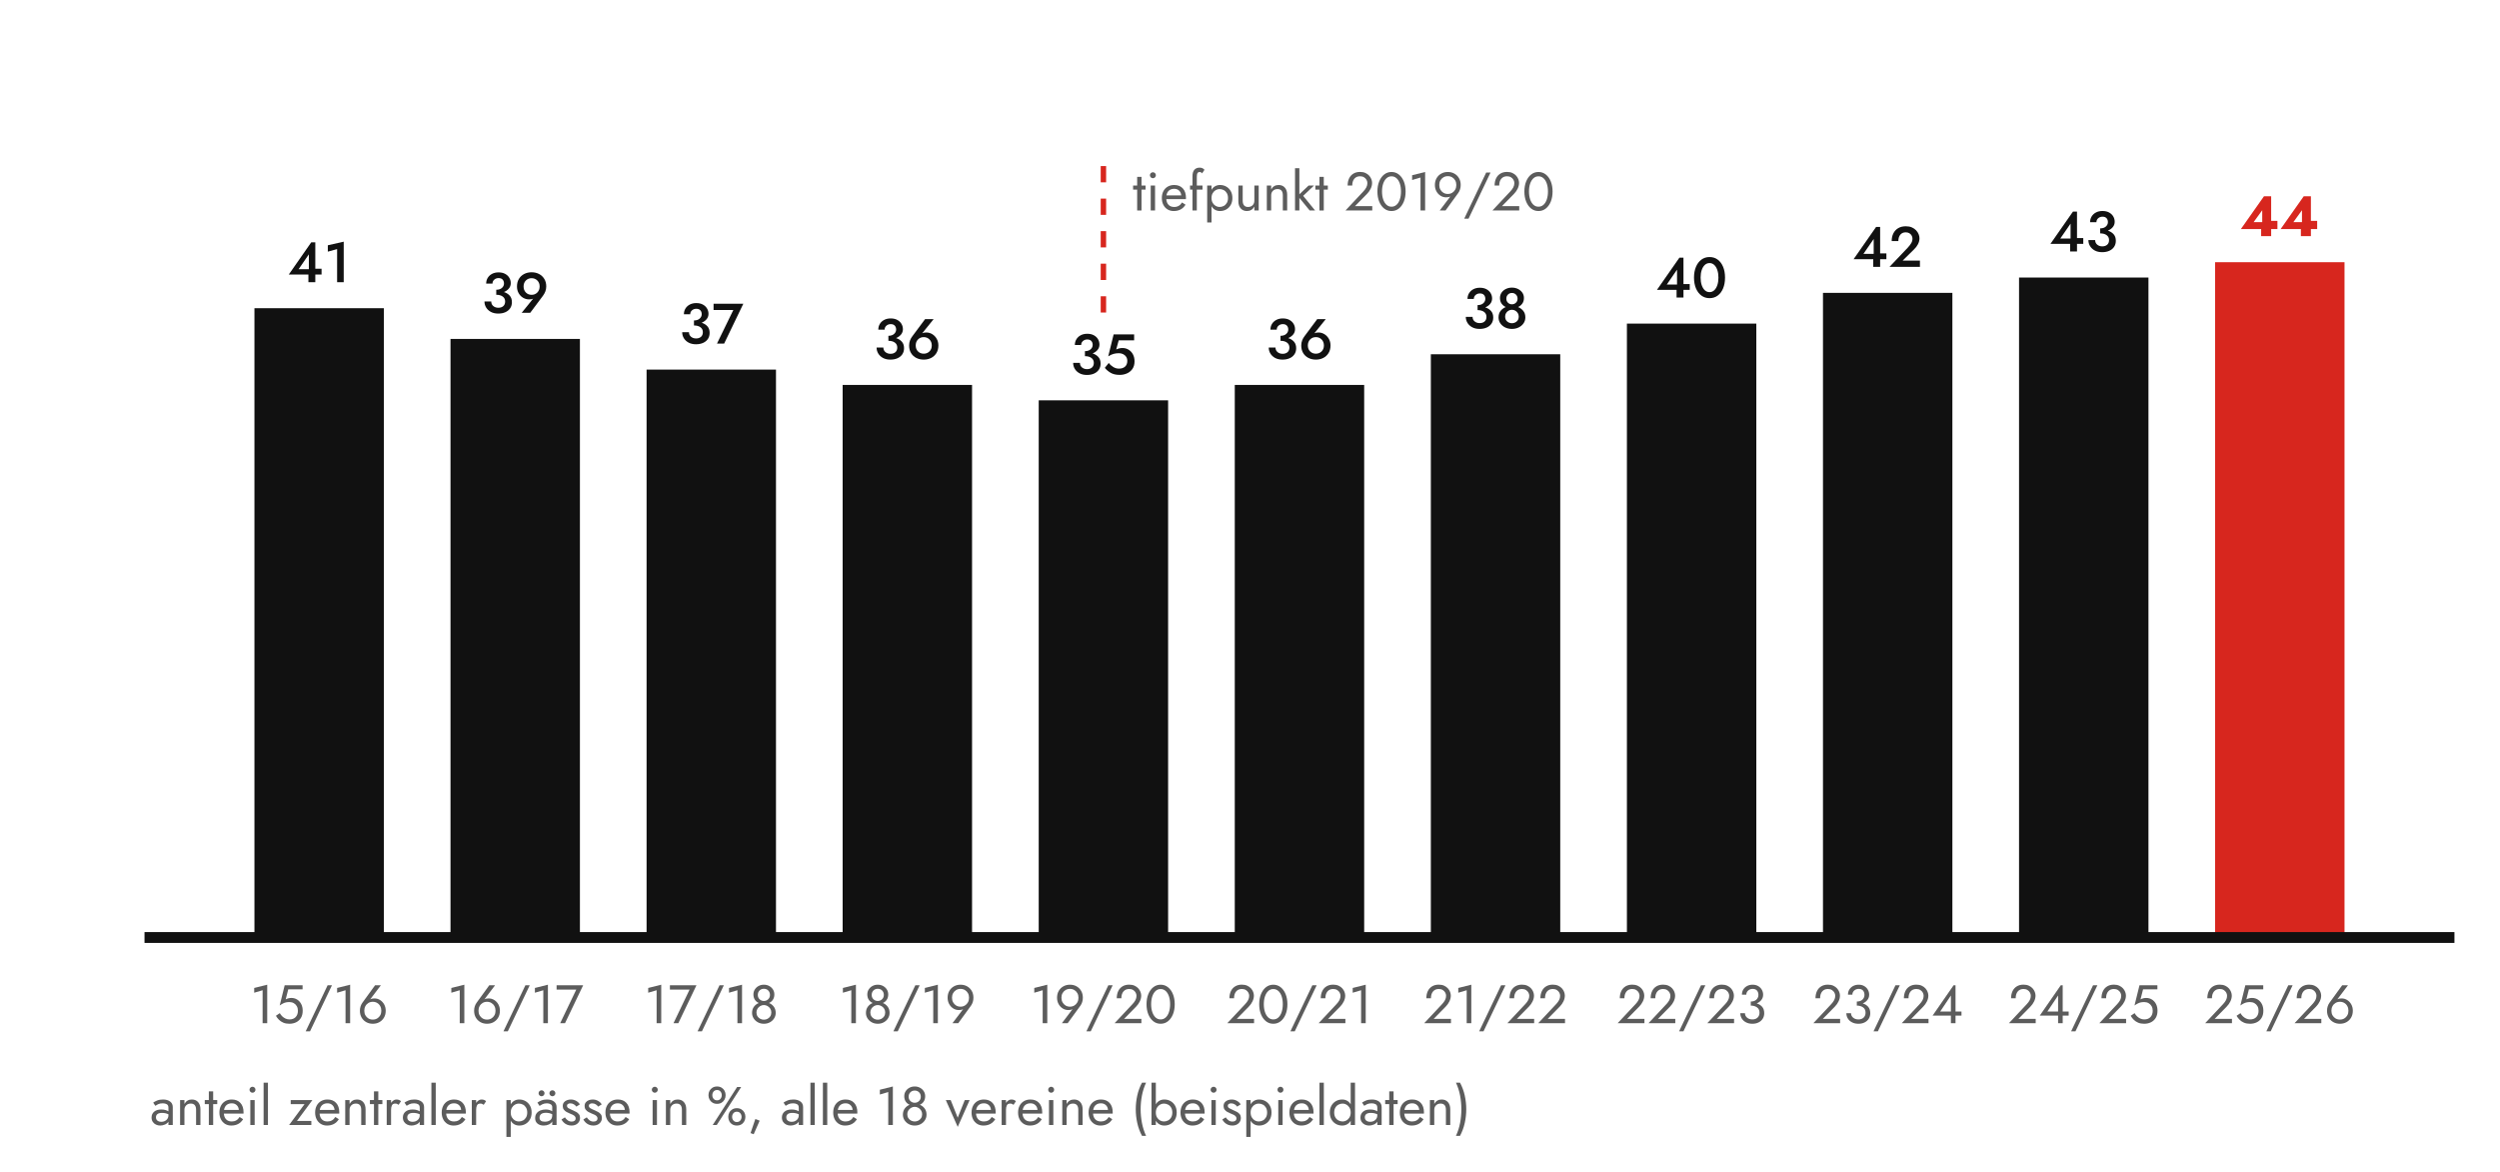
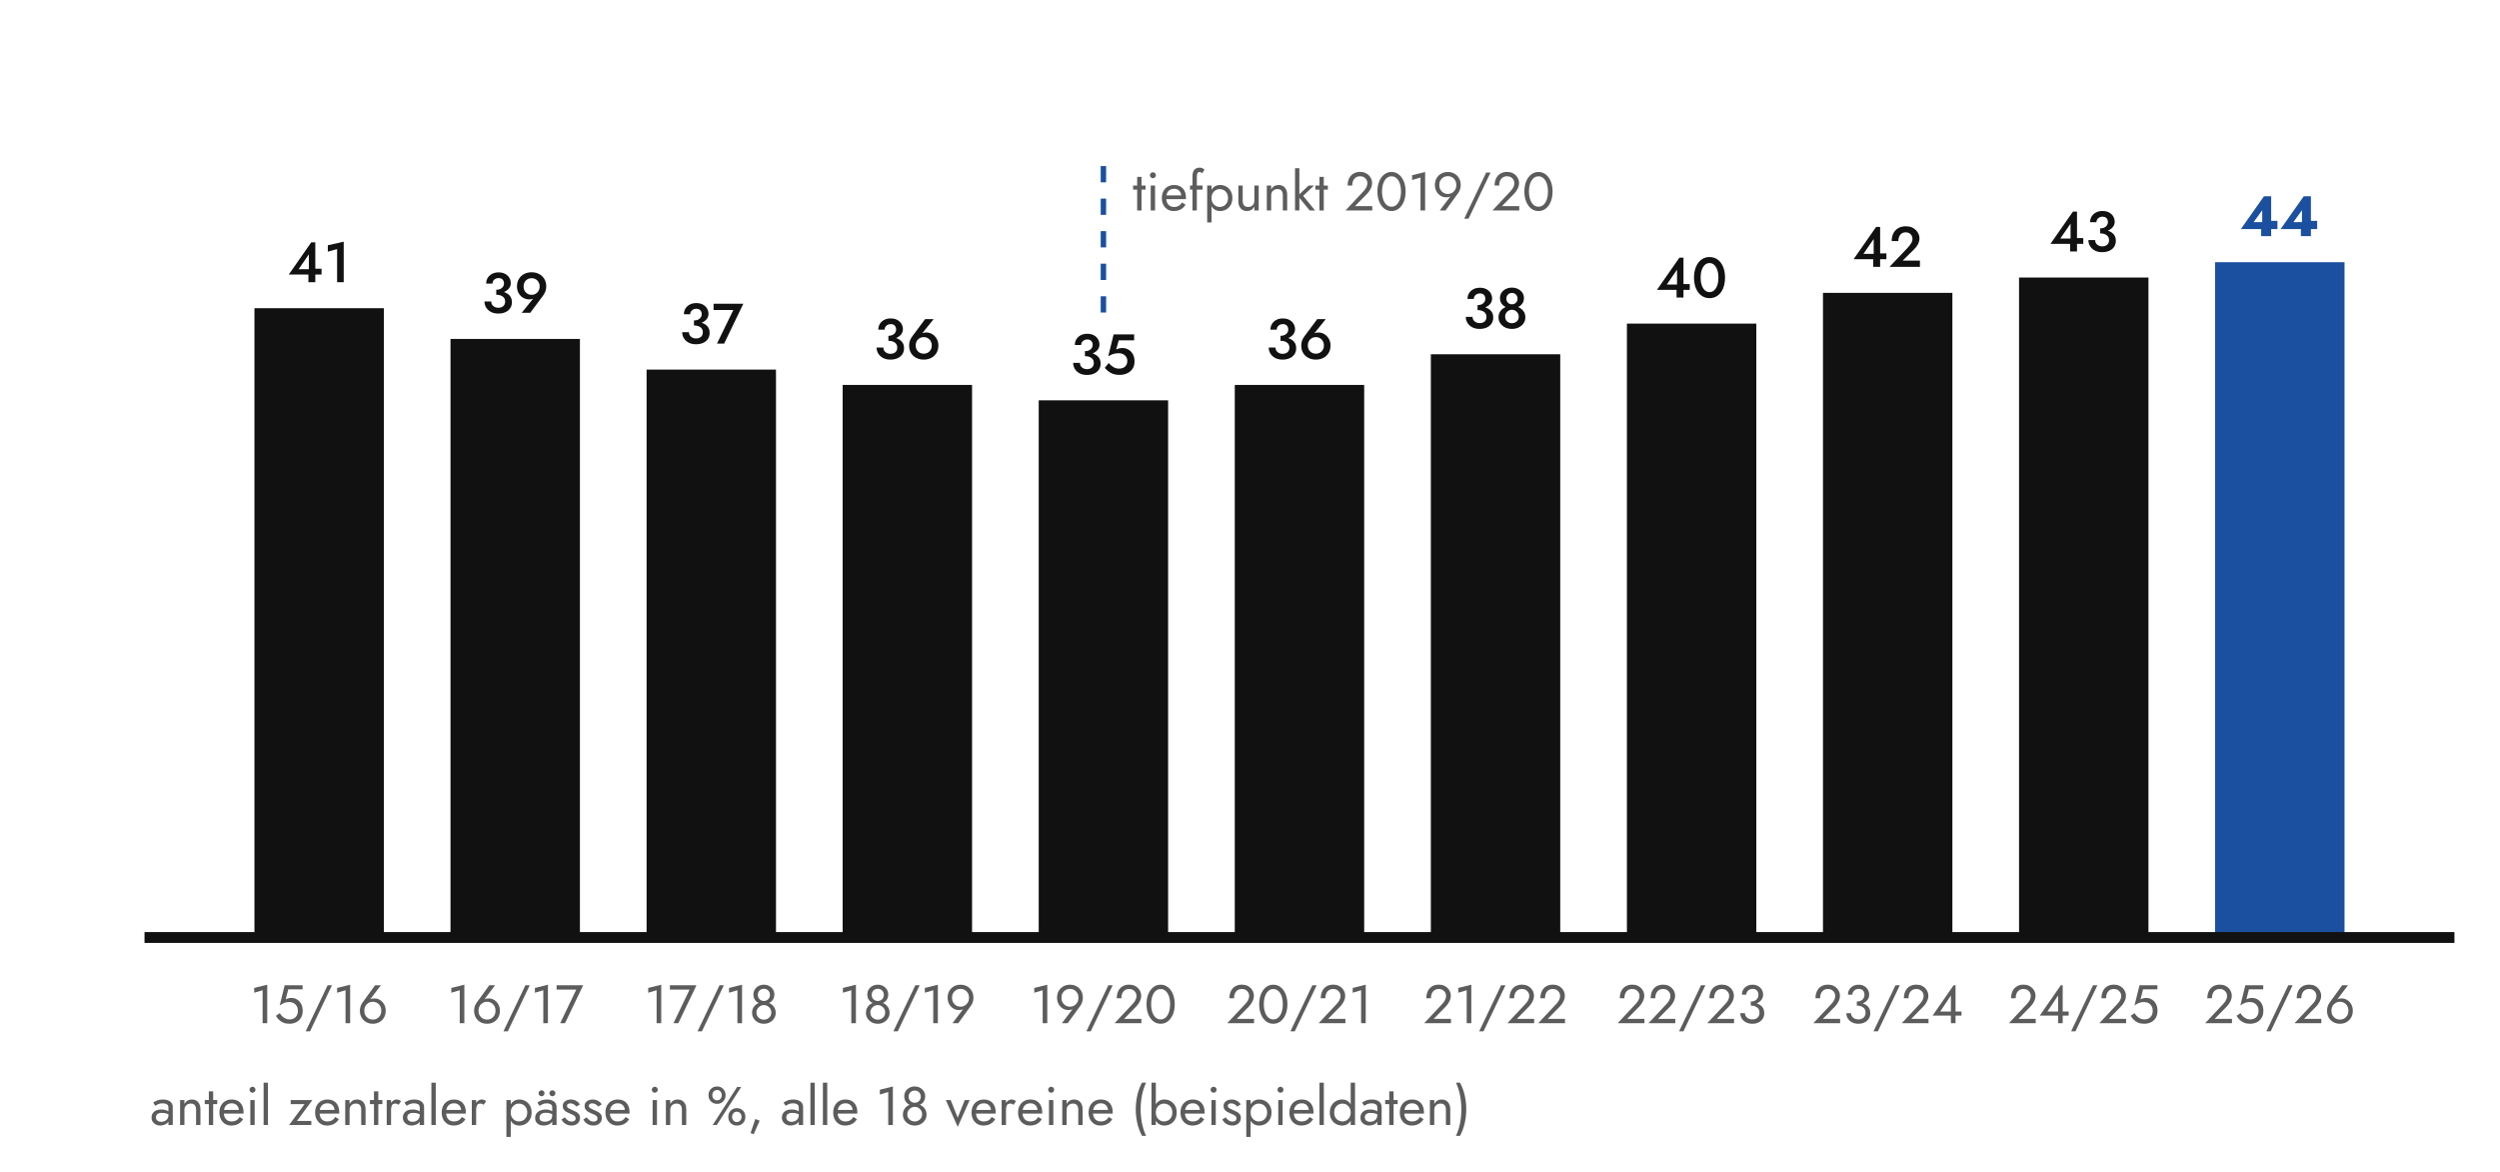
<svg xmlns="http://www.w3.org/2000/svg" xmlns:xlink="http://www.w3.org/1999/xlink" width="460.8pt" height="216pt" viewBox="0 0 460.8 216" version="1.1">
  <defs>
    <style type="text/css">*{stroke-linejoin: round; stroke-linecap: butt}</style>
  </defs>
  <g id="figure_1">
    <g id="patch_1">
      <path d="M 0 216  L 460.8 216  L 460.8 0  L 0 0  L 0 216  z " style="fill: none" />
    </g>
    <g id="axes_1">
      <g id="patch_2">
        <path d="M 27.648 172.8  L 451.584 172.8  L 451.584 25.92  L 27.648 25.92  L 27.648 172.8  z " style="fill: none" />
      </g>
      <g id="patch_3">
        <path d="M 46.918 172.8  L 70.779 172.8  L 70.779 56.812  L 46.918 56.812  z " clip-path="url(#p6447f2aac5)" style="fill: #111111" />
      </g>
      <g id="patch_4">
        <path d="M 83.071 172.8  L 106.933 172.8  L 106.933 62.47  L 83.071 62.47  z " clip-path="url(#p6447f2aac5)" style="fill: #111111" />
      </g>
      <g id="patch_5">
        <path d="M 119.225 172.8  L 143.086 172.8  L 143.086 68.128  L 119.225 68.128  z " clip-path="url(#p6447f2aac5)" style="fill: #111111" />
      </g>
      <g id="patch_6">
        <path d="M 155.378 172.8  L 179.24 172.8  L 179.24 70.957  L 155.378 70.957  z " clip-path="url(#p6447f2aac5)" style="fill: #111111" />
      </g>
      <g id="patch_7">
        <path d="M 191.532 172.8  L 215.393 172.8  L 215.393 73.786  L 191.532 73.786  z " clip-path="url(#p6447f2aac5)" style="fill: #111111" />
      </g>
      <g id="patch_8">
        <path d="M 227.685 172.8  L 251.547 172.8  L 251.547 70.957  L 227.685 70.957  z " clip-path="url(#p6447f2aac5)" style="fill: #111111" />
      </g>
      <g id="patch_9">
        <path d="M 263.839 172.8  L 287.7 172.8  L 287.7 65.299  L 263.839 65.299  z " clip-path="url(#p6447f2aac5)" style="fill: #111111" />
      </g>
      <g id="patch_10">
        <path d="M 299.992 172.8  L 323.854 172.8  L 323.854 59.641  L 299.992 59.641  z " clip-path="url(#p6447f2aac5)" style="fill: #111111" />
      </g>
      <g id="patch_11">
        <path d="M 336.146 172.8  L 360.007 172.8  L 360.007 53.983  L 336.146 53.983  z " clip-path="url(#p6447f2aac5)" style="fill: #111111" />
      </g>
      <g id="patch_12">
        <path d="M 372.299 172.8  L 396.161 172.8  L 396.161 51.154  L 372.299 51.154  z " clip-path="url(#p6447f2aac5)" style="fill: #111111" />
      </g>
      <g id="patch_13">
-         <path d="M 408.453 172.8  L 432.314 172.8  L 432.314 48.325  L 408.453 48.325  z " clip-path="url(#p6447f2aac5)" style="fill: #d7261e" />
+         <path d="M 408.453 172.8  L 432.314 172.8  L 432.314 48.325  L 408.453 48.325  z " clip-path="url(#p6447f2aac5)" style="fill: #1b4fa0" />
      </g>
      <g id="matplotlib.axis_1">
        <g id="xtick_1">
          <g id="line2d_1" />
          <g id="text_1">
            <g style="fill: #5c5c5c" transform="translate(46.07348 188.6) scale(0.1 -0.1)">
              <defs>
                <path id="Jost-Book-31" d="M 512 3597  L 512 4160  L 2048 4544  L 2048 0  L 1504 0  L 1504 3891  L 512 3597  z " transform="scale(0.015625)" />
                <path id="Jost-Book-35" d="M 3354 1472  Q 3354 966 3142 624  Q 2931 282 2576 109  Q 2221 -64 1786 -64  Q 1376 -64 1072 64  Q 768 192 553 406  Q 339 621 192 877  L 653 1190  Q 755 998 924 828  Q 1094 659 1318 553  Q 1542 448 1786 448  Q 2266 448 2528 729  Q 2790 1011 2790 1472  Q 2790 1779 2659 2009  Q 2528 2240 2301 2368  Q 2074 2496 1786 2496  Q 1574 2496 1398 2461  Q 1222 2426 1046 2339  Q 870 2253 640 2093  L 1229 4480  L 3341 4480  L 3341 4000  L 1651 4000  L 1350 2816  Q 1670 2982 2016 2982  Q 2400 2982 2704 2790  Q 3008 2598 3181 2259  Q 3354 1920 3354 1472  z " transform="scale(0.015625)" />
                <path id="Jost-Book-2f" d="M 2688 4480  L 3200 4480  L 608 -960  L 96 -960  L 2688 4480  z " transform="scale(0.015625)" />
                <path id="Jost-Book-36" d="M 2112 4480  L 2797 4480  L 1536 2816  Q 1645 2880 1769 2902  Q 1894 2925 2042 2925  Q 2406 2925 2707 2733  Q 3008 2541 3187 2214  Q 3366 1888 3366 1472  Q 3366 1011 3164 665  Q 2963 320 2620 128  Q 2278 -64 1843 -64  Q 1414 -64 1068 128  Q 723 320 521 665  Q 320 1011 320 1472  Q 320 1747 397 1984  Q 474 2221 602 2400  L 2112 4480  z M 838 1472  Q 838 1165 969 931  Q 1101 698 1328 563  Q 1555 429 1843 429  Q 2131 429 2358 563  Q 2586 698 2717 931  Q 2848 1165 2848 1472  Q 2848 1779 2717 2019  Q 2586 2259 2358 2393  Q 2131 2528 1843 2528  Q 1555 2528 1328 2393  Q 1101 2259 969 2019  Q 838 1779 838 1472  z " transform="scale(0.015625)" />
              </defs>
              <use xlink:href="#Jost-Book-31" />
              <use xlink:href="#Jost-Book-35" transform="translate(44.99999 0)" />
              <use xlink:href="#Jost-Book-2f" transform="translate(101.4 0)" />
              <use xlink:href="#Jost-Book-31" transform="translate(152.9 0)" />
              <use xlink:href="#Jost-Book-36" transform="translate(197.8999 0)" />
            </g>
          </g>
        </g>
        <g id="xtick_2">
          <g id="line2d_2" />
          <g id="text_2">
            <g style="fill: #5c5c5c" transform="translate(82.42229 188.6) scale(0.1 -0.1)">
              <defs>
                <path id="Jost-Book-37" d="M 192 3968  L 192 4480  L 3328 4480  L 1184 0  L 614 0  L 2515 3968  L 192 3968  z " transform="scale(0.015625)" />
              </defs>
              <use xlink:href="#Jost-Book-31" />
              <use xlink:href="#Jost-Book-36" transform="translate(44.99999 0)" />
              <use xlink:href="#Jost-Book-2f" transform="translate(102.6 0)" />
              <use xlink:href="#Jost-Book-31" transform="translate(154.1 0)" />
              <use xlink:href="#Jost-Book-37" transform="translate(199.0999 0)" />
            </g>
          </g>
        </g>
        <g id="xtick_3">
          <g id="line2d_3" />
          <g id="text_3">
            <g style="fill: #5c5c5c" transform="translate(118.7258 188.6) scale(0.1 -0.1)">
              <defs>
                <path id="Jost-Book-38" d="M 352 1216  Q 352 1658 579 1955  Q 806 2253 1146 2387  Q 851 2515 681 2774  Q 512 3034 512 3398  Q 512 3718 675 3977  Q 838 4237 1116 4390  Q 1395 4544 1747 4544  Q 2099 4544 2377 4390  Q 2656 4237 2819 3977  Q 2982 3718 2982 3398  Q 2982 3034 2812 2774  Q 2643 2515 2349 2387  Q 2688 2253 2915 1955  Q 3142 1658 3142 1216  Q 3142 870 2960 579  Q 2778 288 2464 112  Q 2150 -64 1747 -64  Q 1350 -64 1033 112  Q 717 288 534 579  Q 352 870 352 1216  z M 1030 3334  Q 1030 3021 1244 2822  Q 1459 2624 1747 2624  Q 2035 2624 2249 2822  Q 2464 3021 2464 3334  Q 2464 3654 2262 3859  Q 2061 4064 1747 4064  Q 1434 4064 1232 3859  Q 1030 3654 1030 3334  z M 870 1280  Q 870 1005 995 813  Q 1120 621 1321 518  Q 1523 416 1747 416  Q 1971 416 2172 518  Q 2374 621 2499 813  Q 2624 1005 2624 1280  Q 2624 1523 2499 1718  Q 2374 1914 2172 2029  Q 1971 2144 1747 2144  Q 1523 2144 1321 2029  Q 1120 1914 995 1718  Q 870 1523 870 1280  z " transform="scale(0.015625)" />
              </defs>
              <use xlink:href="#Jost-Book-31" />
              <use xlink:href="#Jost-Book-37" transform="translate(44.99999 0)" />
              <use xlink:href="#Jost-Book-2f" transform="translate(97.49997 0)" />
              <use xlink:href="#Jost-Book-31" transform="translate(149 0)" />
              <use xlink:href="#Jost-Book-38" transform="translate(193.9999 0)" />
            </g>
          </g>
        </g>
        <g id="xtick_4">
          <g id="line2d_4" />
          <g id="text_4">
            <g style="fill: #5c5c5c" transform="translate(154.6246 188.6) scale(0.1 -0.1)">
              <defs>
                <path id="Jost-Book-39" d="M 1574 0  L 890 0  L 2150 1664  Q 2042 1600 1917 1577  Q 1792 1555 1645 1555  Q 1280 1555 979 1747  Q 678 1939 499 2268  Q 320 2598 320 3008  Q 320 3469 521 3814  Q 723 4160 1068 4352  Q 1414 4544 1843 4544  Q 2278 4544 2620 4352  Q 2963 4160 3164 3814  Q 3366 3469 3366 3008  Q 3366 2733 3289 2496  Q 3213 2259 3085 2080  L 1574 0  z M 2848 3008  Q 2848 3315 2717 3548  Q 2586 3782 2358 3916  Q 2131 4051 1843 4051  Q 1555 4051 1328 3916  Q 1101 3782 969 3548  Q 838 3315 838 3008  Q 838 2701 969 2464  Q 1101 2227 1328 2089  Q 1555 1952 1843 1952  Q 2131 1952 2358 2089  Q 2586 2227 2717 2464  Q 2848 2701 2848 3008  z " transform="scale(0.015625)" />
              </defs>
              <use xlink:href="#Jost-Book-31" />
              <use xlink:href="#Jost-Book-38" transform="translate(44.99999 0)" />
              <use xlink:href="#Jost-Book-2f" transform="translate(99.59998 0)" />
              <use xlink:href="#Jost-Book-31" transform="translate(151.1 0)" />
              <use xlink:href="#Jost-Book-39" transform="translate(196.0999 0)" />
            </g>
          </g>
        </g>
        <g id="xtick_5">
          <g id="line2d_5" />
          <g id="text_5">
            <g style="fill: #5c5c5c" transform="translate(189.9125 188.6) scale(0.1 -0.1)">
              <defs>
                <path id="Jost-Book-32" d="M 128 0  L 2246 2259  Q 2470 2496 2592 2733  Q 2714 2970 2714 3238  Q 2714 3437 2611 3619  Q 2509 3802 2317 3920  Q 2125 4038 1850 4038  Q 1421 4038 1174 3747  Q 928 3456 928 2944  L 384 2944  Q 384 3424 557 3785  Q 730 4147 1059 4348  Q 1389 4550 1850 4550  Q 2221 4550 2489 4425  Q 2758 4301 2931 4105  Q 3104 3910 3187 3686  Q 3270 3462 3270 3258  Q 3270 2912 3104 2573  Q 2938 2234 2675 1965  L 1248 512  L 3290 512  L 3290 0  L 128 0  z " transform="scale(0.015625)" />
                <path id="Jost-Book-30" d="M 256 2240  Q 256 2912 467 3430  Q 678 3949 1052 4246  Q 1427 4544 1920 4544  Q 2413 4544 2787 4246  Q 3162 3949 3373 3430  Q 3584 2912 3584 2240  Q 3584 1568 3373 1049  Q 3162 531 2787 233  Q 2413 -64 1920 -64  Q 1427 -64 1052 233  Q 678 531 467 1049  Q 256 1568 256 2240  z M 800 2240  Q 800 1722 937 1315  Q 1075 909 1324 678  Q 1574 448 1920 448  Q 2266 448 2518 678  Q 2771 909 2905 1315  Q 3040 1722 3040 2240  Q 3040 2765 2905 3168  Q 2771 3571 2518 3801  Q 2266 4032 1920 4032  Q 1574 4032 1324 3801  Q 1075 3571 937 3168  Q 800 2765 800 2240  z " transform="scale(0.015625)" />
              </defs>
              <use xlink:href="#Jost-Book-31" />
              <use xlink:href="#Jost-Book-39" transform="translate(44.99999 0)" />
              <use xlink:href="#Jost-Book-2f" transform="translate(102.6 0)" />
              <use xlink:href="#Jost-Book-32" transform="translate(154.1 0)" />
              <use xlink:href="#Jost-Book-30" transform="translate(211 0)" />
            </g>
          </g>
        </g>
        <g id="xtick_6">
          <g id="line2d_6" />
          <g id="text_6">
            <g style="fill: #5c5c5c" transform="translate(226.1004 188.6) scale(0.1 -0.1)">
              <use xlink:href="#Jost-Book-32" />
              <use xlink:href="#Jost-Book-30" transform="translate(56.89999 0)" />
              <use xlink:href="#Jost-Book-2f" transform="translate(116.9 0)" />
              <use xlink:href="#Jost-Book-32" transform="translate(168.4 0)" />
              <use xlink:href="#Jost-Book-31" transform="translate(225.3 0)" />
            </g>
          </g>
        </g>
        <g id="xtick_7">
          <g id="line2d_7" />
          <g id="text_7">
            <g style="fill: #5c5c5c" transform="translate(262.4086 188.6) scale(0.1 -0.1)">
              <use xlink:href="#Jost-Book-32" />
              <use xlink:href="#Jost-Book-31" transform="translate(56.89999 0)" />
              <use xlink:href="#Jost-Book-2f" transform="translate(101.9 0)" />
              <use xlink:href="#Jost-Book-32" transform="translate(153.4 0)" />
              <use xlink:href="#Jost-Book-32" transform="translate(210.3 0)" />
            </g>
          </g>
        </g>
        <g id="xtick_8">
          <g id="line2d_8" />
          <g id="text_8">
            <g style="fill: #5c5c5c" transform="translate(298.0824 188.6) scale(0.1 -0.1)">
              <defs>
                <path id="Jost-Book-33" d="M 1811 -64  Q 1382 -64 1059 102  Q 736 269 560 553  Q 384 838 384 1184  L 934 1184  Q 934 870 1180 659  Q 1427 448 1811 448  Q 2195 448 2422 665  Q 2650 883 2650 1248  Q 2650 1664 2352 1872  Q 2054 2080 1619 2080  L 1619 2560  Q 2054 2560 2288 2790  Q 2522 3021 2522 3334  Q 2522 3654 2352 3852  Q 2182 4051 1843 4051  Q 1530 4051 1312 3856  Q 1094 3661 1094 3366  L 576 3366  Q 576 3718 739 3980  Q 902 4243 1187 4393  Q 1472 4544 1837 4544  Q 2221 4544 2499 4377  Q 2778 4211 2928 3942  Q 3078 3674 3078 3354  Q 3078 3021 2873 2752  Q 2669 2483 2317 2336  Q 2714 2221 2960 1939  Q 3206 1658 3206 1184  Q 3206 806 3024 524  Q 2842 243 2528 89  Q 2214 -64 1811 -64  z " transform="scale(0.015625)" />
              </defs>
              <use xlink:href="#Jost-Book-32" />
              <use xlink:href="#Jost-Book-32" transform="translate(56.89999 0)" />
              <use xlink:href="#Jost-Book-2f" transform="translate(113.8 0)" />
              <use xlink:href="#Jost-Book-32" transform="translate(165.3 0)" />
              <use xlink:href="#Jost-Book-33" transform="translate(222.2 0)" />
            </g>
          </g>
        </g>
        <g id="xtick_9">
          <g id="line2d_9" />
          <g id="text_9">
            <g style="fill: #5c5c5c" transform="translate(334.1664 188.6) scale(0.1 -0.1)">
              <defs>
                <path id="Jost-Book-34" d="M 128 896  L 2611 4480  L 2835 4480  L 2835 1376  L 3539 1376  L 3539 896  L 2835 896  L 2835 0  L 2291 0  L 2291 896  L 128 896  z M 1024 1376  L 2291 1376  L 2291 3270  L 1024 1376  z " transform="scale(0.015625)" />
              </defs>
              <use xlink:href="#Jost-Book-32" />
              <use xlink:href="#Jost-Book-33" transform="translate(56.89999 0)" />
              <use xlink:href="#Jost-Book-2f" transform="translate(111.5 0)" />
              <use xlink:href="#Jost-Book-32" transform="translate(163 0)" />
              <use xlink:href="#Jost-Book-34" transform="translate(219.9 0)" />
            </g>
          </g>
        </g>
        <g id="xtick_10">
          <g id="line2d_10" />
          <g id="text_10">
            <g style="fill: #5c5c5c" transform="translate(370.2292 188.6) scale(0.1 -0.1)">
              <use xlink:href="#Jost-Book-32" />
              <use xlink:href="#Jost-Book-34" transform="translate(56.89999 0)" />
              <use xlink:href="#Jost-Book-2f" transform="translate(115.2 0)" />
              <use xlink:href="#Jost-Book-32" transform="translate(166.7 0)" />
              <use xlink:href="#Jost-Book-35" transform="translate(223.6 0)" />
            </g>
          </g>
        </g>
        <g id="xtick_11">
          <g id="line2d_11" />
          <g id="text_11">
            <g style="fill: #5c5c5c" transform="translate(406.4179 188.6) scale(0.1 -0.1)">
              <use xlink:href="#Jost-Book-32" />
              <use xlink:href="#Jost-Book-35" transform="translate(56.89999 0)" />
              <use xlink:href="#Jost-Book-2f" transform="translate(113.3 0)" />
              <use xlink:href="#Jost-Book-32" transform="translate(164.8 0)" />
              <use xlink:href="#Jost-Book-36" transform="translate(221.7 0)" />
            </g>
          </g>
        </g>
      </g>
      <g id="matplotlib.axis_2" />
      <g id="line2d_12">
-         <path d="M 203.462 57.604  L 203.462 28.409  " clip-path="url(#p6447f2aac5)" style="fill: none; stroke-dasharray: 3,3; stroke-dashoffset: 0; stroke: #d7261e" />
+         <path d="M 203.462 57.604  L 203.462 28.409  " clip-path="url(#p6447f2aac5)" style="fill: none; stroke-dasharray: 3,3; stroke-dashoffset: 0; stroke: #1b4fa0" />
      </g>
      <g id="patch_14">
        <path d="M 27.648 172.8  L 451.584 172.8  " style="fill: none; stroke: #111111; stroke-width: 2; stroke-linejoin: miter; stroke-linecap: square" />
      </g>
      <g id="text_12">
        <g style="fill: #111111" transform="translate(53.05707 52.01284) scale(0.105 -0.105)">
          <defs>
            <path id="Jost-Medium-34" d="M 115 858  L 2643 4480  L 3098 4480  L 3098 1510  L 3802 1510  L 3802 858  L 3098 858  L 3098 0  L 2323 0  L 2323 858  L 115 858  z M 1222 1459  L 2374 1459  L 2374 3130  L 1222 1459  z " transform="scale(0.015625)" />
            <path id="Jost-Medium-31" d="M 480 3430  L 480 4147  L 2266 4550  L 2266 0  L 1523 0  L 1523 3718  L 480 3430  z " transform="scale(0.015625)" />
          </defs>
          <use xlink:href="#Jost-Medium-34" />
          <use xlink:href="#Jost-Medium-31" transform="translate(62.89999 0)" />
        </g>
      </g>
      <g id="text_13">
        <g style="fill: #111111" transform="translate(88.75448 57.67077) scale(0.105 -0.105)">
          <defs>
            <path id="Jost-Medium-33" d="M 1901 -77  Q 1421 -77 1075 108  Q 730 294 541 601  Q 352 909 352 1280  L 1114 1280  Q 1114 960 1344 768  Q 1574 576 1914 576  Q 2259 576 2467 761  Q 2675 947 2675 1280  Q 2675 1638 2403 1836  Q 2131 2035 1677 2035  L 1677 2598  Q 2086 2598 2316 2806  Q 2547 3014 2547 3302  Q 2547 3571 2393 3740  Q 2240 3910 1939 3910  Q 1651 3910 1452 3734  Q 1254 3558 1254 3290  L 544 3290  Q 544 3654 720 3939  Q 896 4224 1209 4387  Q 1523 4550 1933 4550  Q 2368 4550 2675 4384  Q 2982 4218 3145 3942  Q 3309 3667 3309 3341  Q 3309 3002 3101 2746  Q 2893 2490 2541 2342  Q 2944 2214 3190 1936  Q 3437 1658 3437 1203  Q 3437 813 3245 525  Q 3053 237 2707 80  Q 2362 -77 1901 -77  z " transform="scale(0.015625)" />
            <path id="Jost-Medium-39" d="M 1805 6  L 845 6  L 2131 1594  Q 2029 1549 1917 1533  Q 1805 1517 1670 1517  Q 1318 1517 1008 1699  Q 698 1882 509 2211  Q 320 2541 320 2970  Q 320 3462 537 3820  Q 755 4179 1129 4371  Q 1504 4563 1965 4563  Q 2426 4563 2797 4371  Q 3168 4179 3389 3820  Q 3610 3462 3610 2970  Q 3610 2656 3501 2390  Q 3392 2125 3232 1914  L 1805 6  z M 2867 2970  Q 2867 3379 2608 3638  Q 2349 3898 1965 3898  Q 1574 3898 1318 3638  Q 1062 3379 1062 2970  Q 1062 2554 1318 2291  Q 1574 2029 1965 2029  Q 2349 2029 2608 2291  Q 2867 2554 2867 2970  z " transform="scale(0.015625)" />
          </defs>
          <use xlink:href="#Jost-Medium-33" />
          <use xlink:href="#Jost-Medium-39" transform="translate(57.59999 0)" />
        </g>
      </g>
      <g id="text_14">
        <g style="fill: #111111" transform="translate(125.2131 63.32871) scale(0.105 -0.105)">
          <defs>
            <path id="Jost-Medium-37" d="M 192 3770  L 192 4480  L 3539 4480  L 1382 0  L 576 0  L 2413 3770  L 192 3770  z " transform="scale(0.015625)" />
          </defs>
          <use xlink:href="#Jost-Medium-33" />
          <use xlink:href="#Jost-Medium-37" transform="translate(57.59999 0)" />
        </g>
      </g>
      <g id="text_15">
        <g style="fill: #111111" transform="translate(161.0615 66.15767) scale(0.105 -0.105)">
          <defs>
            <path id="Jost-Medium-36" d="M 2118 4474  L 3078 4474  L 1798 2886  Q 1894 2931 2009 2950  Q 2125 2970 2259 2970  Q 2611 2970 2918 2784  Q 3226 2598 3418 2268  Q 3610 1939 3610 1510  Q 3610 1018 3389 659  Q 3168 301 2797 112  Q 2426 -77 1965 -77  Q 1504 -77 1129 112  Q 755 301 537 659  Q 320 1018 320 1510  Q 320 1824 425 2089  Q 531 2355 698 2566  L 2118 4474  z M 1062 1510  Q 1062 1101 1318 845  Q 1574 589 1965 589  Q 2349 589 2608 845  Q 2867 1101 2867 1510  Q 2867 1926 2608 2188  Q 2349 2451 1965 2451  Q 1574 2451 1318 2188  Q 1062 1926 1062 1510  z " transform="scale(0.015625)" />
          </defs>
          <use xlink:href="#Jost-Medium-33" />
          <use xlink:href="#Jost-Medium-36" transform="translate(57.59999 0)" />
        </g>
      </g>
      <g id="text_16">
        <g style="fill: #111111" transform="translate(197.3044 68.98664) scale(0.105 -0.105)">
          <defs>
            <path id="Jost-Medium-35" d="M 3565 1459  Q 3565 941 3328 601  Q 3091 262 2710 96  Q 2330 -70 1901 -70  Q 1280 -70 880 166  Q 480 403 224 723  L 672 1274  Q 864 1005 1171 819  Q 1478 634 1805 634  Q 2253 634 2502 864  Q 2752 1094 2752 1504  Q 2752 1773 2621 1968  Q 2490 2163 2275 2265  Q 2061 2368 1805 2368  Q 1504 2368 1229 2297  Q 954 2227 608 2016  L 1216 4480  L 3520 4480  L 3520 3814  L 1786 3814  L 1504 2784  Q 1670 2867 1849 2908  Q 2029 2950 2214 2950  Q 2586 2950 2893 2764  Q 3200 2579 3382 2243  Q 3565 1907 3565 1459  z " transform="scale(0.015625)" />
          </defs>
          <use xlink:href="#Jost-Medium-33" />
          <use xlink:href="#Jost-Medium-35" transform="translate(57.59999 0)" />
        </g>
      </g>
      <g id="text_17">
        <g style="fill: #111111" transform="translate(233.3685 66.15767) scale(0.105 -0.105)">
          <use xlink:href="#Jost-Medium-33" />
          <use xlink:href="#Jost-Medium-36" transform="translate(57.59999 0)" />
        </g>
      </g>
      <g id="text_18">
        <g style="fill: #111111" transform="translate(269.7058 60.49974) scale(0.105 -0.105)">
          <defs>
            <path id="Jost-Medium-38" d="M 346 1216  Q 346 1664 579 1952  Q 813 2240 1158 2381  Q 864 2515 685 2771  Q 506 3027 506 3398  Q 506 3738 685 4000  Q 864 4262 1171 4412  Q 1478 4563 1850 4563  Q 2227 4563 2531 4412  Q 2835 4262 3017 4000  Q 3200 3738 3200 3398  Q 3200 3027 3017 2771  Q 2835 2515 2541 2381  Q 2886 2240 3123 1952  Q 3360 1664 3360 1216  Q 3360 845 3155 550  Q 2950 256 2608 89  Q 2266 -77 1850 -77  Q 1434 -77 1091 89  Q 749 256 547 550  Q 346 845 346 1216  z M 1222 3322  Q 1222 3040 1408 2864  Q 1594 2688 1850 2688  Q 2112 2688 2297 2864  Q 2483 3040 2483 3322  Q 2483 3597 2304 3779  Q 2125 3962 1850 3962  Q 1574 3962 1398 3779  Q 1222 3597 1222 3322  z M 1088 1318  Q 1088 954 1318 758  Q 1549 563 1850 563  Q 2150 563 2384 758  Q 2618 954 2618 1318  Q 2618 1530 2509 1702  Q 2400 1875 2227 1974  Q 2054 2074 1850 2074  Q 1651 2074 1475 1974  Q 1299 1875 1193 1702  Q 1088 1530 1088 1318  z " transform="scale(0.015625)" />
          </defs>
          <use xlink:href="#Jost-Medium-33" />
          <use xlink:href="#Jost-Medium-38" transform="translate(57.59999 0)" />
        </g>
      </g>
      <g id="text_19">
        <g style="fill: #111111" transform="translate(305.3392 54.8418) scale(0.105 -0.105)">
          <defs>
            <path id="Jost-Medium-30" d="M 256 2240  Q 256 2931 477 3452  Q 698 3974 1091 4262  Q 1485 4550 2003 4550  Q 2528 4550 2918 4262  Q 3309 3974 3526 3452  Q 3744 2931 3744 2240  Q 3744 1549 3526 1027  Q 3309 506 2918 218  Q 2528 -70 2003 -70  Q 1485 -70 1091 218  Q 698 506 477 1027  Q 256 1549 256 2240  z M 998 2240  Q 998 1760 1123 1392  Q 1248 1024 1472 816  Q 1696 608 2003 608  Q 2304 608 2528 816  Q 2752 1024 2877 1392  Q 3002 1760 3002 2240  Q 3002 2720 2877 3088  Q 2752 3456 2528 3664  Q 2304 3872 2003 3872  Q 1696 3872 1472 3664  Q 1248 3456 1123 3088  Q 998 2720 998 2240  z " transform="scale(0.015625)" />
          </defs>
          <use xlink:href="#Jost-Medium-34" />
          <use xlink:href="#Jost-Medium-30" transform="translate(62.89999 0)" />
        </g>
      </g>
      <g id="text_20">
        <g style="fill: #111111" transform="translate(341.6026 49.18387) scale(0.105 -0.105)">
          <defs>
            <path id="Jost-Medium-32" d="M 128 0  L 2202 2182  Q 2438 2438 2572 2672  Q 2707 2906 2707 3174  Q 2707 3347 2617 3510  Q 2528 3674 2358 3776  Q 2189 3878 1946 3878  Q 1562 3878 1341 3612  Q 1120 3347 1120 2899  L 371 2899  Q 371 3373 553 3747  Q 736 4122 1091 4339  Q 1446 4557 1958 4557  Q 2349 4557 2637 4432  Q 2925 4307 3113 4105  Q 3302 3904 3398 3670  Q 3494 3437 3494 3213  Q 3494 2861 3321 2534  Q 3149 2208 2874 1952  L 1606 704  L 3546 704  L 3546 0  L 128 0  z " transform="scale(0.015625)" />
          </defs>
          <use xlink:href="#Jost-Medium-34" />
          <use xlink:href="#Jost-Medium-32" transform="translate(62.89999 0)" />
        </g>
      </g>
      <g id="text_21">
        <g style="fill: #111111" transform="translate(377.9038 46.3549) scale(0.105 -0.105)">
          <use xlink:href="#Jost-Medium-34" />
          <use xlink:href="#Jost-Medium-33" transform="translate(62.89999 0)" />
        </g>
      </g>
      <g id="text_22">
-         <g style="fill: #d7261e" transform="translate(413.0549 43.52593) scale(0.105 -0.105)">
+         <g style="fill: #1b4fa0" transform="translate(413.0549 43.52593) scale(0.105 -0.105)">
          <defs>
            <path id="Jost-Bold-34" d="M 90 794  L 2688 4480  L 3494 4480  L 3494 1715  L 4198 1715  L 4198 794  L 3494 794  L 3494 0  L 2368 0  L 2368 794  L 90 794  z M 1523 1574  L 2490 1574  L 2490 2912  L 1523 1574  z " transform="scale(0.015625)" />
          </defs>
          <use xlink:href="#Jost-Bold-34" />
          <use xlink:href="#Jost-Bold-34" transform="translate(69.79999 0)" />
        </g>
      </g>
      <g id="text_23">
        <g style="fill: #5c5c5c" transform="translate(208.8855 38.79898) scale(0.1 -0.1)">
          <defs>
            <path id="Jost-Book-74" d="M 32 2944  L 512 2944  L 512 3968  L 1024 3968  L 1024 2944  L 1504 2944  L 1504 2464  L 1024 2464  L 1024 0  L 512 0  L 512 2464  L 32 2464  L 32 2944  z " transform="scale(0.015625)" />
            <path id="Jost-Book-69" d="M 480 4160  Q 480 4307 585 4409  Q 691 4512 832 4512  Q 979 4512 1081 4409  Q 1184 4307 1184 4160  Q 1184 4019 1081 3913  Q 979 3808 832 3808  Q 691 3808 585 3913  Q 480 4019 480 4160  z M 576 2944  L 1088 2944  L 1088 0  L 576 0  L 576 2944  z " transform="scale(0.015625)" />
            <path id="Jost-Book-65" d="M 1619 -64  Q 1210 -64 893 131  Q 576 326 400 672  Q 224 1018 224 1472  Q 224 1933 406 2278  Q 589 2624 918 2816  Q 1248 3008 1683 3008  Q 2330 3008 2701 2605  Q 3072 2202 3072 1498  Q 3072 1453 3069 1405  Q 3066 1357 3066 1344  L 749 1344  Q 781 902 1024 659  Q 1267 416 1683 416  Q 2285 416 2605 947  L 3021 685  Q 2560 -64 1619 -64  z M 1683 2560  Q 1306 2560 1069 2358  Q 832 2157 768 1779  L 2515 1779  Q 2490 2131 2262 2345  Q 2035 2560 1683 2560  z " transform="scale(0.015625)" />
            <path id="Jost-Book-66" d="M 256 2944  L 544 2944  L 544 4032  Q 544 4557 768 4806  Q 992 5056 1395 5056  Q 1600 5056 1744 4976  Q 1888 4896 1958 4800  L 1677 4378  Q 1613 4486 1526 4515  Q 1440 4544 1363 4544  Q 1222 4544 1139 4416  Q 1056 4288 1056 3968  L 1056 2944  L 1728 2944  L 1728 2464  L 1056 2464  L 1056 0  L 544 0  L 544 2464  L 256 2464  L 256 2944  z " transform="scale(0.015625)" />
            <path id="Jost-Book-70" d="M 960 -1408  L 448 -1408  L 448 2944  L 960 2944  L 960 2438  Q 1120 2714 1379 2861  Q 1638 3008 1965 3008  Q 2368 3008 2697 2822  Q 3027 2637 3225 2294  Q 3424 1952 3424 1472  Q 3424 998 3225 652  Q 3027 307 2697 121  Q 2368 -64 1965 -64  Q 1638 -64 1379 83  Q 1120 230 960 506  L 960 -1408  z M 2906 1472  Q 2906 1811 2768 2048  Q 2630 2285 2403 2406  Q 2176 2528 1901 2528  Q 1677 2528 1459 2406  Q 1242 2285 1101 2048  Q 960 1811 960 1472  Q 960 1133 1101 896  Q 1242 659 1459 537  Q 1677 416 1901 416  Q 2176 416 2403 537  Q 2630 659 2768 896  Q 2906 1133 2906 1472  z " transform="scale(0.015625)" />
            <path id="Jost-Book-75" d="M 992 1152  Q 992 800 1152 608  Q 1312 416 1619 416  Q 1958 416 2163 621  Q 2368 826 2368 1152  L 2368 2944  L 2880 2944  L 2880 0  L 2368 0  L 2368 461  Q 2074 -64 1491 -64  Q 1030 -64 755 249  Q 480 563 480 1088  L 480 2944  L 992 2944  L 992 1152  z " transform="scale(0.015625)" />
            <path id="Jost-Book-6e" d="M 2368 1792  Q 2368 2528 1741 2528  Q 1408 2528 1200 2323  Q 992 2118 992 1792  L 992 0  L 480 0  L 480 2944  L 992 2944  L 992 2483  Q 1280 3008 1869 3008  Q 2336 3008 2608 2697  Q 2880 2387 2880 1856  L 2880 0  L 2368 0  L 2368 1792  z " transform="scale(0.015625)" />
            <path id="Jost-Book-6b" d="M 2048 2944  L 2688 2944  L 1408 1728  L 2816 0  L 2176 0  L 960 1491  L 960 0  L 448 0  L 448 4992  L 960 4992  L 960 1914  L 2048 2944  z " transform="scale(0.015625)" />
            <path id="Jost-Book-20" transform="scale(0.015625)" />
          </defs>
          <use xlink:href="#Jost-Book-74" />
          <use xlink:href="#Jost-Book-69" transform="translate(23.99998 0)" />
          <use xlink:href="#Jost-Book-65" transform="translate(49.99997 0)" />
          <use xlink:href="#Jost-Book-66" transform="translate(101.5 0)" />
          <use xlink:href="#Jost-Book-70" transform="translate(130.0999 0)" />
          <use xlink:href="#Jost-Book-75" transform="translate(187.0999 0)" />
          <use xlink:href="#Jost-Book-6e" transform="translate(239.5999 0)" />
          <use xlink:href="#Jost-Book-6b" transform="translate(292.0999 0)" />
          <use xlink:href="#Jost-Book-74" transform="translate(336.0999 0)" />
          <use xlink:href="#Jost-Book-20" transform="translate(360.0999 0)" />
          <use xlink:href="#Jost-Book-32" transform="translate(390.0999 0)" />
          <use xlink:href="#Jost-Book-30" transform="translate(446.9998 0)" />
          <use xlink:href="#Jost-Book-31" transform="translate(506.9998 0)" />
          <use xlink:href="#Jost-Book-39" transform="translate(551.9998 0)" />
          <use xlink:href="#Jost-Book-2f" transform="translate(609.5998 0)" />
          <use xlink:href="#Jost-Book-32" transform="translate(661.0998 0)" />
          <use xlink:href="#Jost-Book-30" transform="translate(717.9998 0)" />
        </g>
      </g>
    </g>
    <g id="text_24">
      <g style="fill: #5c5c5c" transform="translate(27.648 207.36) scale(0.1 -0.1)">
        <defs>
          <path id="Jost-Book-61" d="M 634 2266  L 384 2643  Q 550 2765 841 2886  Q 1133 3008 1542 3008  Q 2054 3008 2374 2774  Q 2694 2541 2694 2112  L 2694 0  L 2182 0  L 2182 397  Q 2042 166 1760 51  Q 1478 -64 1210 -64  Q 941 -64 707 48  Q 474 160 333 371  Q 192 582 192 883  Q 192 1312 496 1571  Q 800 1830 1344 1830  Q 1638 1830 1846 1763  Q 2054 1696 2182 1613  L 2182 2042  Q 2182 2342 1987 2451  Q 1792 2560 1517 2560  Q 1184 2560 960 2451  Q 736 2342 634 2266  z M 710 909  Q 710 653 886 515  Q 1062 378 1344 378  Q 1696 378 1939 589  Q 2182 800 2182 1152  L 2182 1261  Q 2003 1350 1817 1388  Q 1632 1427 1427 1427  Q 1056 1427 883 1289  Q 710 1152 710 909  z " transform="scale(0.015625)" />
          <path id="Jost-Book-6c" d="M 480 4992  L 992 4992  L 992 0  L 480 0  L 480 4992  z " transform="scale(0.015625)" />
          <path id="Jost-Book-7a" d="M 1920 2464  L 288 2464  L 288 2944  L 2848 2944  L 1024 480  L 2720 480  L 2720 0  L 96 0  L 1920 2464  z " transform="scale(0.015625)" />
          <path id="Jost-Book-72" d="M 1882 2381  Q 1779 2458 1696 2493  Q 1613 2528 1485 2528  Q 1197 2528 1094 2320  Q 992 2112 992 1792  L 992 0  L 480 0  L 480 2944  L 992 2944  L 992 2605  Q 1114 2790 1280 2899  Q 1446 3008 1613 3008  Q 1773 3008 1910 2966  Q 2048 2925 2163 2803  L 1882 2381  z " transform="scale(0.015625)" />
          <path id="Jost-Book-e4" d="M 1875 3744  Q 1875 3891 1980 3993  Q 2086 4096 2227 4096  Q 2374 4096 2476 3993  Q 2579 3891 2579 3744  Q 2579 3603 2476 3497  Q 2374 3392 2227 3392  Q 2086 3392 1980 3497  Q 1875 3603 1875 3744  z M 595 3744  Q 595 3891 700 3993  Q 806 4096 947 4096  Q 1094 4096 1196 3993  Q 1299 3891 1299 3744  Q 1299 3603 1196 3497  Q 1094 3392 947 3392  Q 806 3392 700 3497  Q 595 3603 595 3744  z M 710 2253  L 461 2643  Q 627 2765 908 2886  Q 1190 3008 1587 3008  Q 2093 3008 2406 2774  Q 2720 2541 2720 2112  L 2720 0  L 2208 0  L 2208 422  Q 2074 186 1805 61  Q 1536 -64 1203 -64  Q 749 -64 470 166  Q 192 397 192 800  Q 192 1146 358 1373  Q 525 1600 809 1715  Q 1094 1830 1446 1830  Q 1702 1830 1894 1766  Q 2086 1702 2208 1619  L 2208 2112  Q 2208 2336 2019 2448  Q 1830 2560 1587 2560  Q 1274 2560 1046 2445  Q 819 2330 710 2253  z M 710 864  Q 710 390 1331 390  Q 1715 390 1961 566  Q 2208 742 2208 1152  L 2208 1267  Q 1882 1440 1472 1440  Q 1082 1440 896 1286  Q 710 1133 710 864  z " transform="scale(0.015625)" />
          <path id="Jost-Book-73" d="M 602 902  Q 736 698 931 550  Q 1126 403 1402 403  Q 1619 403 1744 502  Q 1869 602 1869 774  Q 1869 928 1769 1033  Q 1670 1139 1516 1212  Q 1363 1286 1190 1350  Q 998 1427 803 1532  Q 608 1638 477 1808  Q 346 1978 346 2234  Q 346 2496 483 2669  Q 621 2842 841 2925  Q 1062 3008 1299 3008  Q 1651 3008 1939 2841  Q 2227 2675 2362 2432  L 1952 2170  Q 1830 2336 1648 2445  Q 1466 2554 1235 2554  Q 1075 2554 960 2483  Q 845 2413 845 2266  Q 845 2086 1033 1974  Q 1222 1862 1459 1766  Q 1715 1664 1926 1545  Q 2138 1427 2262 1260  Q 2387 1094 2387 832  Q 2387 448 2108 192  Q 1830 -64 1376 -64  Q 1082 -64 845 41  Q 608 147 445 313  Q 282 480 198 653  L 602 902  z " transform="scale(0.015625)" />
          <path id="Jost-Book-25" d="M 224 3520  Q 224 3808 349 4038  Q 474 4269 704 4406  Q 934 4544 1235 4544  Q 1542 4544 1769 4406  Q 1997 4269 2121 4038  Q 2246 3808 2246 3520  Q 2246 3238 2121 3004  Q 1997 2771 1769 2633  Q 1542 2496 1235 2496  Q 934 2496 704 2633  Q 474 2771 349 3004  Q 224 3238 224 3520  z M 3603 4480  L 4083 4480  L 1203 0  L 723 0  L 3603 4480  z M 678 3520  Q 678 3277 825 3094  Q 973 2912 1235 2912  Q 1498 2912 1645 3094  Q 1792 3277 1792 3520  Q 1792 3763 1645 3945  Q 1498 4128 1235 4128  Q 973 4128 825 3945  Q 678 3763 678 3520  z M 2560 960  Q 2560 1248 2685 1478  Q 2810 1709 3040 1846  Q 3270 1984 3571 1984  Q 3878 1984 4105 1846  Q 4333 1709 4457 1478  Q 4582 1248 4582 960  Q 4582 678 4457 444  Q 4333 211 4105 73  Q 3878 -64 3571 -64  Q 3270 -64 3040 73  Q 2810 211 2685 444  Q 2560 678 2560 960  z M 3014 960  Q 3014 717 3161 534  Q 3309 352 3571 352  Q 3834 352 3981 534  Q 4128 717 4128 960  Q 4128 1203 3981 1385  Q 3834 1568 3571 1568  Q 3309 1568 3161 1385  Q 3014 1203 3014 960  z " transform="scale(0.015625)" />
          <path id="Jost-Book-2c" d="M 947 704  L 1459 512  L 755 -1088  L 384 -954  L 947 704  z " transform="scale(0.015625)" />
          <path id="Jost-Book-76" d="M 0 2944  L 576 2944  L 1408 864  L 2240 2944  L 2816 2944  L 1408 -224  L 0 2944  z " transform="scale(0.015625)" />
          <path id="Jost-Book-28" d="M 1312 4992  L 1792 4992  Q 1459 4275 1305 3475  Q 1152 2675 1152 1856  Q 1152 1043 1305 243  Q 1459 -557 1792 -1280  L 1312 -1280  Q 928 -557 752 243  Q 576 1043 576 1856  Q 576 2675 752 3475  Q 928 4275 1312 4992  z " transform="scale(0.015625)" />
          <path id="Jost-Book-62" d="M 3424 1472  Q 3424 998 3225 652  Q 3027 307 2697 121  Q 2368 -64 1965 -64  Q 1638 -64 1379 83  Q 1120 230 960 506  L 960 0  L 448 0  L 448 4992  L 960 4992  L 960 2438  Q 1120 2714 1379 2861  Q 1638 3008 1965 3008  Q 2368 3008 2697 2822  Q 3027 2637 3225 2294  Q 3424 1952 3424 1472  z M 2906 1472  Q 2906 1811 2768 2048  Q 2630 2285 2403 2406  Q 2176 2528 1901 2528  Q 1677 2528 1459 2406  Q 1242 2285 1101 2048  Q 960 1811 960 1472  Q 960 1133 1101 896  Q 1242 659 1459 537  Q 1677 416 1901 416  Q 2176 416 2403 537  Q 2630 659 2768 896  Q 2906 1133 2906 1472  z " transform="scale(0.015625)" />
          <path id="Jost-Book-64" d="M 224 1472  Q 224 1952 422 2294  Q 621 2637 953 2822  Q 1286 3008 1683 3008  Q 2010 3008 2269 2861  Q 2528 2714 2688 2438  L 2688 4992  L 3200 4992  L 3200 0  L 2688 0  L 2688 506  Q 2528 230 2269 83  Q 2010 -64 1683 -64  Q 1286 -64 953 121  Q 621 307 422 652  Q 224 998 224 1472  z M 742 1472  Q 742 1133 880 896  Q 1018 659 1248 537  Q 1478 416 1747 416  Q 1971 416 2188 537  Q 2406 659 2547 896  Q 2688 1133 2688 1472  Q 2688 1811 2547 2048  Q 2406 2285 2188 2406  Q 1971 2528 1747 2528  Q 1478 2528 1248 2406  Q 1018 2285 880 2048  Q 742 1811 742 1472  z " transform="scale(0.015625)" />
          <path id="Jost-Book-29" d="M 672 -1280  L 192 -1280  Q 531 -557 681 243  Q 832 1043 832 1856  Q 832 2675 681 3475  Q 531 4275 192 4992  L 672 4992  Q 1056 4275 1232 3475  Q 1408 2675 1408 1856  Q 1408 1043 1232 243  Q 1056 -557 672 -1280  z " transform="scale(0.015625)" />
        </defs>
        <use xlink:href="#Jost-Book-61" />
        <use xlink:href="#Jost-Book-6e" transform="translate(48.09999 0)" />
        <use xlink:href="#Jost-Book-74" transform="translate(100.6 0)" />
        <use xlink:href="#Jost-Book-65" transform="translate(124.6 0)" />
        <use xlink:href="#Jost-Book-69" transform="translate(176.0999 0)" />
        <use xlink:href="#Jost-Book-6c" transform="translate(202.0999 0)" />
        <use xlink:href="#Jost-Book-20" transform="translate(225.0999 0)" />
        <use xlink:href="#Jost-Book-7a" transform="translate(255.0999 0)" />
        <use xlink:href="#Jost-Book-65" transform="translate(301.0999 0)" />
        <use xlink:href="#Jost-Book-6e" transform="translate(352.5999 0)" />
        <use xlink:href="#Jost-Book-74" transform="translate(405.0999 0)" />
        <use xlink:href="#Jost-Book-72" transform="translate(429.0998 0)" />
        <use xlink:href="#Jost-Book-61" transform="translate(463.3998 0)" />
        <use xlink:href="#Jost-Book-6c" transform="translate(511.4998 0)" />
        <use xlink:href="#Jost-Book-65" transform="translate(534.4998 0)" />
        <use xlink:href="#Jost-Book-72" transform="translate(585.9998 0)" />
        <use xlink:href="#Jost-Book-20" transform="translate(620.2998 0)" />
        <use xlink:href="#Jost-Book-70" transform="translate(650.2998 0)" />
        <use xlink:href="#Jost-Book-e4" transform="translate(707.2997 0)" />
        <use xlink:href="#Jost-Book-73" transform="translate(755.7997 0)" />
        <use xlink:href="#Jost-Book-73" transform="translate(796.0997 0)" />
        <use xlink:href="#Jost-Book-65" transform="translate(836.3997 0)" />
        <use xlink:href="#Jost-Book-20" transform="translate(887.8997 0)" />
        <use xlink:href="#Jost-Book-69" transform="translate(917.8997 0)" />
        <use xlink:href="#Jost-Book-6e" transform="translate(943.8997 0)" />
        <use xlink:href="#Jost-Book-20" transform="translate(996.3996 0)" />
        <use xlink:href="#Jost-Book-25" transform="translate(1026.4 0)" />
        <use xlink:href="#Jost-Book-2c" transform="translate(1101.5 0)" />
        <use xlink:href="#Jost-Book-20" transform="translate(1132.3 0)" />
        <use xlink:href="#Jost-Book-61" transform="translate(1162.3 0)" />
        <use xlink:href="#Jost-Book-6c" transform="translate(1210.4 0)" />
        <use xlink:href="#Jost-Book-6c" transform="translate(1233.4 0)" />
        <use xlink:href="#Jost-Book-65" transform="translate(1256.4 0)" />
        <use xlink:href="#Jost-Book-20" transform="translate(1307.9 0)" />
        <use xlink:href="#Jost-Book-31" transform="translate(1337.9 0)" />
        <use xlink:href="#Jost-Book-38" transform="translate(1382.9 0)" />
        <use xlink:href="#Jost-Book-20" transform="translate(1437.499 0)" />
        <use xlink:href="#Jost-Book-76" transform="translate(1467.499 0)" />
        <use xlink:href="#Jost-Book-65" transform="translate(1511.499 0)" />
        <use xlink:href="#Jost-Book-72" transform="translate(1562.999 0)" />
        <use xlink:href="#Jost-Book-65" transform="translate(1597.299 0)" />
        <use xlink:href="#Jost-Book-69" transform="translate(1648.799 0)" />
        <use xlink:href="#Jost-Book-6e" transform="translate(1674.799 0)" />
        <use xlink:href="#Jost-Book-65" transform="translate(1727.299 0)" />
        <use xlink:href="#Jost-Book-20" transform="translate(1778.799 0)" />
        <use xlink:href="#Jost-Book-28" transform="translate(1808.799 0)" />
        <use xlink:href="#Jost-Book-62" transform="translate(1839.799 0)" />
        <use xlink:href="#Jost-Book-65" transform="translate(1896.799 0)" />
        <use xlink:href="#Jost-Book-69" transform="translate(1948.299 0)" />
        <use xlink:href="#Jost-Book-73" transform="translate(1974.299 0)" />
        <use xlink:href="#Jost-Book-70" transform="translate(2014.599 0)" />
        <use xlink:href="#Jost-Book-69" transform="translate(2071.599 0)" />
        <use xlink:href="#Jost-Book-65" transform="translate(2097.599 0)" />
        <use xlink:href="#Jost-Book-6c" transform="translate(2149.099 0)" />
        <use xlink:href="#Jost-Book-64" transform="translate(2172.099 0)" />
        <use xlink:href="#Jost-Book-61" transform="translate(2229.099 0)" />
        <use xlink:href="#Jost-Book-74" transform="translate(2277.199 0)" />
        <use xlink:href="#Jost-Book-65" transform="translate(2301.199 0)" />
        <use xlink:href="#Jost-Book-6e" transform="translate(2352.699 0)" />
        <use xlink:href="#Jost-Book-29" transform="translate(2405.199 0)" />
      </g>
    </g>
  </g>
  <defs>
    <clipPath id="p6447f2aac5">
      <rect x="27.648" y="25.92" width="423.936" height="146.88" />
    </clipPath>
  </defs>
</svg>
